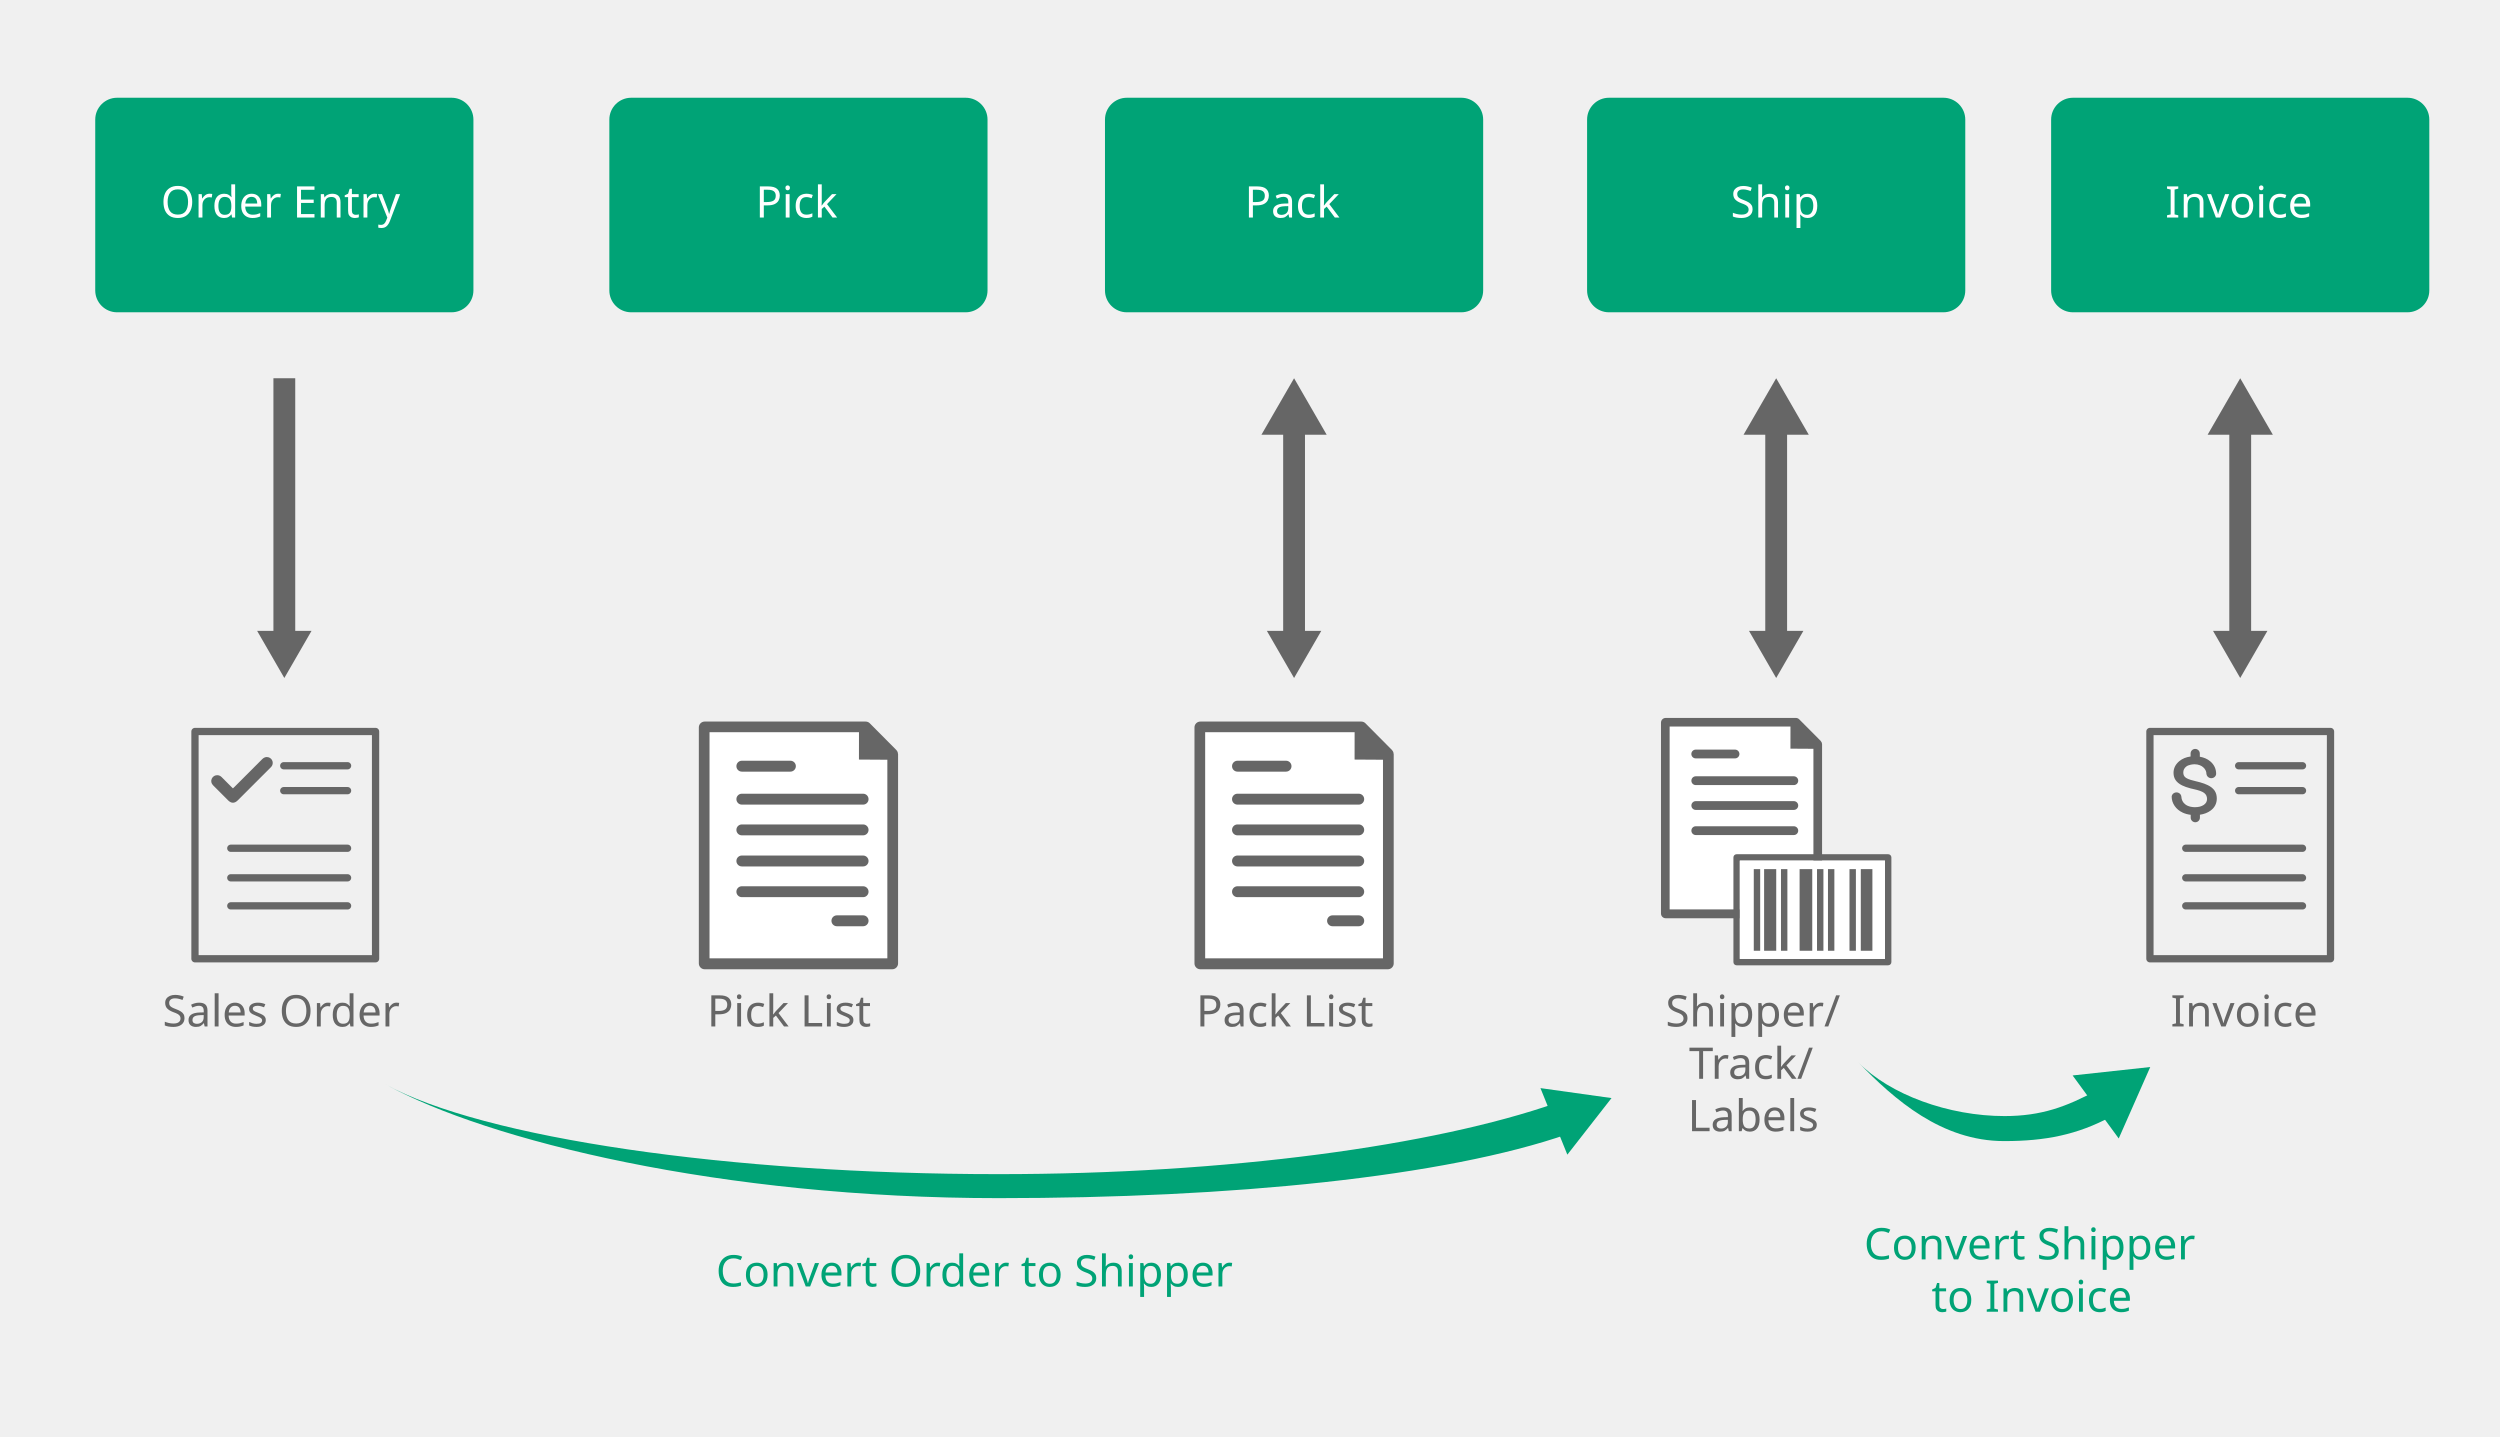
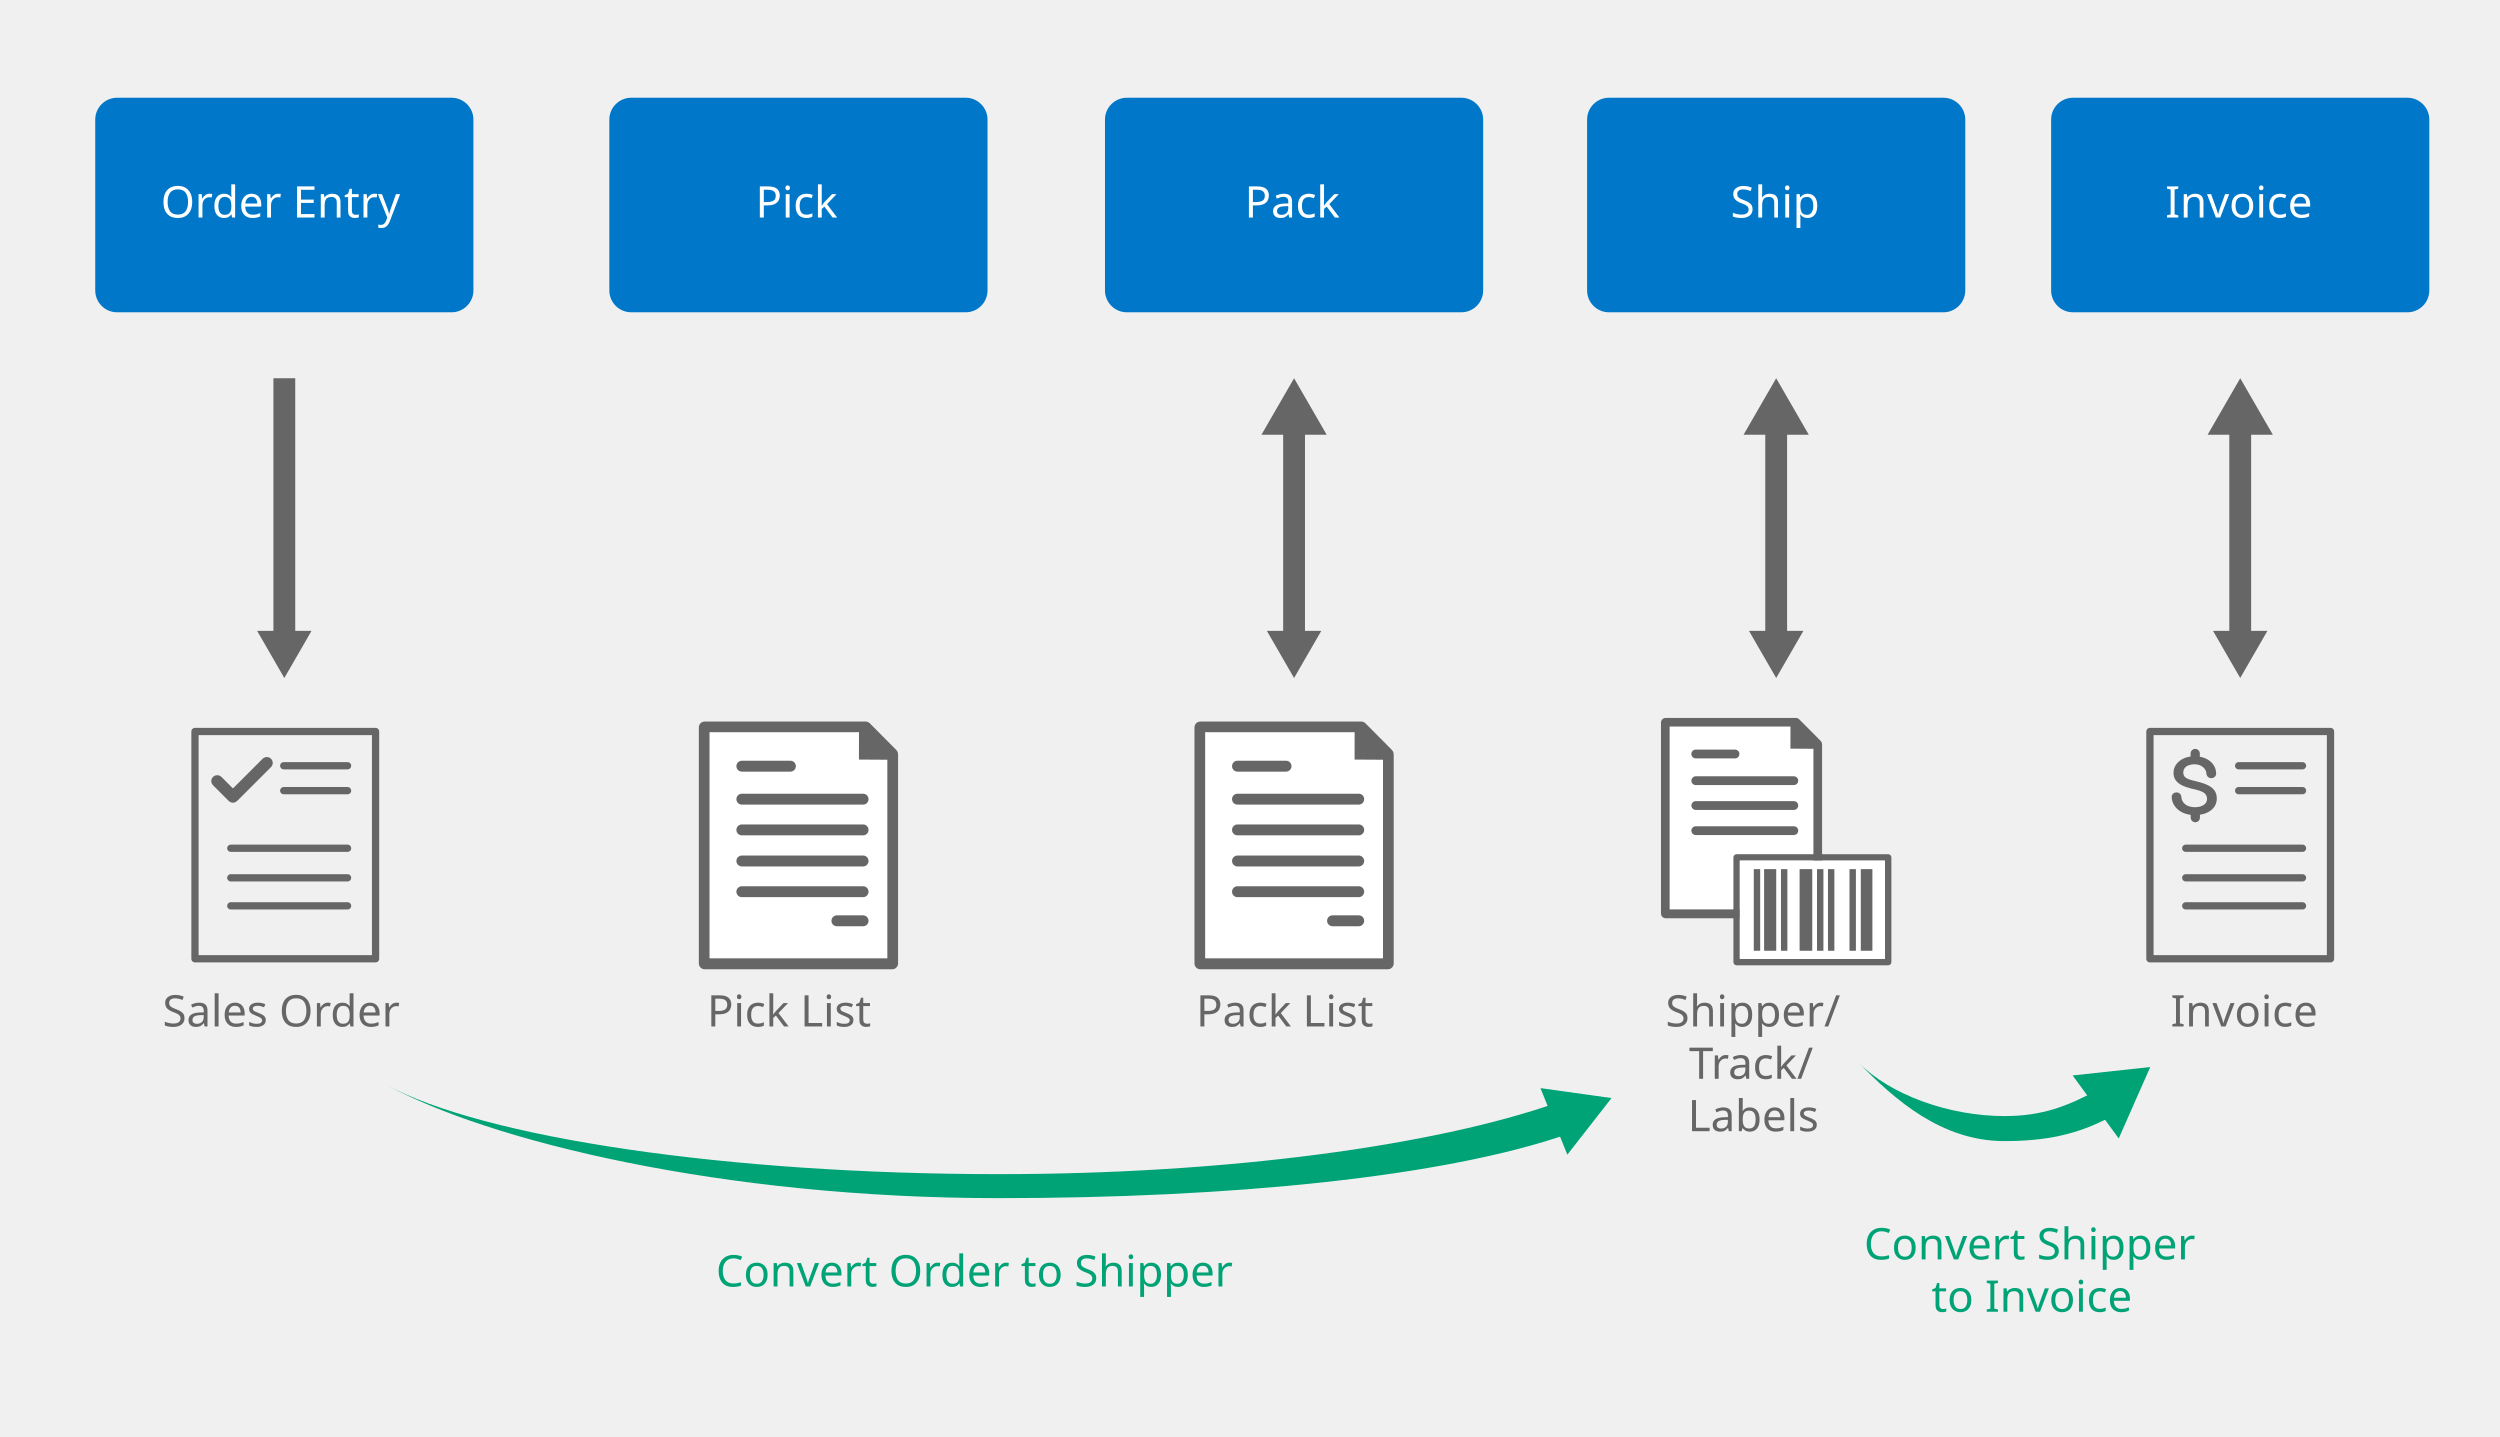
<svg xmlns="http://www.w3.org/2000/svg" xmlns:xlink="http://www.w3.org/1999/xlink" version="1.1" id="Layer_1" x="0px" y="0px" viewBox="0 0 687.5 395" style="enable-background:new 0 0 687.5 395;" xml:space="preserve">
  <style type="text/css">
	.st0{fill:none;stroke:#666666;stroke-width:6;stroke-miterlimit:10;}
	.st1{fill:#666666;}
	.st2{fill:#00A376;}
	.st3{font-family:'OpenSans-Semibold';}
	.st4{font-size:12px;}
	.st5{fill:#FFFFFF;}
	.st6{fill:none;stroke:#666666;stroke-width:2;stroke-linecap:round;stroke-linejoin:round;stroke-miterlimit:10;}
+ 	.st7{fill:#0077C8;}
	
	.kw_fade{opacity:1;}
	.kw_fade:hover{opacity:0.7;}

	
	@font-face {
		font-family: 'OpenSans';
		font-style: normal;
		font-weight: 400;
		font-display: swap;
		src: local('Open Sans'), local('OpenSans'), url(https://fonts.gstatic.com/s/opensans/v17/mem8YaGs126MiZpBA-UFVZ0b.woff2) format('woff2');
		unicode-range: U+0000-00FF, U+0131, U+0152-0153, U+02BB-02BC, U+02C6, U+02DA, U+02DC, U+2000-206F, U+2074, U+20AC, U+2122, U+2191, U+2193, U+2212, U+2215, U+FEFF, U+FFFD;
	}

	@font-face {
		font-family: 'OpenSans-Italic';
		font-style: italic;
		font-weight: 400;
		font-display: swap;
		src: local('Open Sans Italic'), local('OpenSans-Italic'), url(https://fonts.gstatic.com/s/opensans/v17/mem8YaGs126MiZpBA-UFVZ0b.woff2) format('woff2');
		unicode-range: U+0000-00FF, U+0131, U+0152-0153, U+02BB-02BC, U+02C6, U+02DA, U+02DC, U+2000-206F, U+2074, U+20AC, U+2122, U+2191, U+2193, U+2212, U+2215, U+FEFF, U+FFFD;
	}

	@font-face {
		font-family: 'OpenSans-SemiBold';
		font-style: normal;
		font-weight: 600;
		font-display: swap;
		src: local('Open Sans SemiBold'), local('OpenSans-SemiBold'), url(https://fonts.gstatic.com/s/opensans/v17/mem5YaGs126MiZpBA-UNirkOUuhp.woff2) format('woff2');
		unicode-range: U+0000-00FF, U+0131, U+0152-0153, U+02BB-02BC, U+02C6, U+02DA, U+02DC, U+2000-206F, U+2074, U+20AC, U+2122, U+2191, U+2193, U+2212, U+2215, U+FEFF, U+FFFD;
	}

	@font-face {
		font-family: 'OpenSans-SemiboldItalic';
		font-style: italic;
		font-weight: 600;
		font-display: swap;
		src: local('Open Sans SemiBold Italic'), local('OpenSans-SemiBoldItalic'), url(https://fonts.gstatic.com/s/opensans/v17/memnYaGs126MiZpBA-UFUKXGUdhrIqM.woff2) format('woff2');
		unicode-range: U+0000-00FF, U+0131, U+0152-0153, U+02BB-02BC, U+02C6, U+02DA, U+02DC, U+2000-206F, U+2074, U+20AC, U+2122, U+2191, U+2193, U+2212, U+2215, U+FEFF, U+FFFD;
	}

	@font-face {
		font-family: 'OpenSans-Bold';
		font-style: normal;
		font-weight: 700;
		font-display: swap;
		src: local('Open Sans Bold'), local('OpenSans-Bold'), url(https://fonts.gstatic.com/s/opensans/v17/mem5YaGs126MiZpBA-UN7rgOUuhp.woff2) format('woff2');
		unicode-range: U+0000-00FF, U+0131, U+0152-0153, U+02BB-02BC, U+02C6, U+02DA, U+02DC, U+2000-206F, U+2074, U+20AC, U+2122, U+2191, U+2193, U+2212, U+2215, U+FEFF, U+FFFD;
	}

	@font-face {
		font-family: 'OpenSans-BoldItalic';
		font-style: italic;
		font-weight: 700;
		font-display: swap;
		src: local('Open Sans Bold Italic'), local('OpenSans-BoldItalic'), url(https://fonts.gstatic.com/s/opensans/v17/memnYaGs126MiZpBA-UFUKWiUNhrIqM.woff2) format('woff2');
		unicode-range: U+0000-00FF, U+0131, U+0152-0153, U+02BB-02BC, U+02C6, U+02DA, U+02DC, U+2000-206F, U+2074, U+20AC, U+2122, U+2191, U+2193, U+2212, U+2215, U+FEFF, U+FFFD;
	}

	@font-face {
		font-family: 'OpenSans-Extrabold';
		font-style: normal;
		font-weight: 800;
		font-display: swap;
		src: local('Open Sans ExtraBold'), local('OpenSans-Extrabold'), url(https://fonts.gstatic.com/s/opensans/v17/mem5YaGs126MiZpBA-UN8rsOUuhp.woff2) format('woff2');
		unicode-range: U+0000-00FF, U+0131, U+0152-0153, U+02BB-02BC, U+02C6, U+02DA, U+02DC, U+2000-206F, U+2074, U+20AC, U+2122, U+2191, U+2193, U+2212, U+2215, U+FEFF, U+FFFD;
	}

	@font-face {
		font-family: 'OpenSans-ExtraboldItalic';
		font-style: italic;
		font-weight: 800;
		font-display: swap;
		src: local('Open Sans ExtraBold Italic'), local('OpenSans-ExtraBoldItalic'), url(https://fonts.gstatic.com/s/opensans/v17/memnYaGs126MiZpBA-UFUKW-U9hrIqM.woff2) format('woff2');
		unicode-range: U+0000-00FF, U+0131, U+0152-0153, U+02BB-02BC, U+02C6, U+02DA, U+02DC, U+2000-206F, U+2074, U+20AC, U+2122, U+2191, U+2193, U+2212, U+2215, U+FEFF, U+FFFD;
	}
</style>
  <g id="arrows">
    <g>
      <g>
        <line class="st0" x1="78.19" y1="175.68" x2="78.19" y2="104.02" />
        <g>
          <polygon class="st1" points="85.67,173.49 78.19,186.45 70.71,173.49     " />
        </g>
      </g>
    </g>
    <g>
      <g>
        <line class="st0" x1="355.87" y1="175.68" x2="355.87" y2="116.94" />
        <g>
          <polygon class="st1" points="363.35,173.49 355.87,186.45 348.39,173.49     " />
        </g>
        <g>
          <polygon class="st1" points="364.84,119.56 355.87,104.02 346.89,119.56     " />
        </g>
      </g>
    </g>
    <g>
      <g>
        <line class="st0" x1="488.45" y1="175.68" x2="488.45" y2="116.94" />
        <g>
          <polygon class="st1" points="495.93,173.49 488.45,186.45 480.97,173.49     " />
        </g>
        <g>
          <polygon class="st1" points="497.42,119.56 488.45,104.02 479.47,119.56     " />
        </g>
      </g>
    </g>
    <g>
      <g>
        <line class="st0" x1="616.06" y1="175.68" x2="616.06" y2="116.94" />
        <g>
          <polygon class="st1" points="623.54,173.49 616.06,186.45 608.58,173.49     " />
        </g>
        <g>
          <polygon class="st1" points="625.04,119.56 616.06,104.02 607.09,119.56     " />
        </g>
      </g>
    </g>
  </g>
  <g id="converttoshipper">
    <text transform="matrix(1 0 0 1 196.8873 353.7841)" class="st2 st3 st4">Convert Order to Shipper</text>
    <g>
      <path class="st2" d="M274.62,329.49c-76.22,0-140.49-15.8-168.68-31.32l0,0c26.86,14.78,94.65,24.72,168.68,24.72    c63.32,0,119.82-7.89,153.16-19.5l3.48,8.44C397.25,323.67,338.63,329.49,274.62,329.49z" />
      <g>
        <polygon class="st2" points="423.62,299.23 443.17,301.97 431.02,317.53    " />
      </g>
    </g>
  </g>
  <g id="converttoinvoice">
    <text transform="matrix(1 0 0 1 512.6094 346.3358)">
      <tspan x="0" y="0" class="st2 st3 st4">Convert Shipper</tspan>
      <tspan x="18.55" y="14.4" class="st2 st3 st4">to Invoice</tspan>
    </text>
    <g>
      <path class="st2" d="M551.15,313.8c-17.23,0-30.16-11.39-40.17-21.71l0,0c8.68,8.95,24.94,14.83,40.27,14.83    c10.22,0,17.11-2.64,25.24-7l3.97,7.2C571.29,312.03,562.55,313.8,551.15,313.8z" />
      <g>
        <polygon class="st2" points="569.97,295.75 591.32,293.43 582.65,313.08    " />
      </g>
    </g>
  </g>
  <g id="oe">
    <g>
-       <path class="st2" d="M130.19,79.88c0,3.3-2.7,6-6,6h-92c-3.3,0-6-2.7-6-6v-47c0-3.3,2.7-6,6-6h92c3.3,0,6,2.7,6,6V79.88z" />
+       <path class="st7" d="M130.19,79.88c0,3.3-2.7,6-6,6h-92c-3.3,0-6-2.7-6-6v-47c0-3.3,2.7-6,6-6h92c3.3,0,6,2.7,6,6V79.88z" />
    </g>
    <text transform="matrix(1 0 0 1 44.2186 59.8252)" class="st5 st3 st4">Order Entry</text>
  </g>
  <g id="pick">
    <g>
-       <path class="st2" d="M271.57,79.88c0,3.3-2.7,6-6,6h-92c-3.3,0-6-2.7-6-6v-47c0-3.3,2.7-6,6-6h92c3.3,0,6,2.7,6,6V79.88z" />
+       <path class="st7" d="M271.57,79.88c0,3.3-2.7,6-6,6h-92c-3.3,0-6-2.7-6-6v-47c0-3.3,2.7-6,6-6h92c3.3,0,6,2.7,6,6V79.88z" />
    </g>
    <text transform="matrix(1 0 0 1 207.7995 59.8252)" class="st5 st3 st4">Pick</text>
  </g>
  <g id="pack">
    <g>
-       <path class="st2" d="M407.87,79.88c0,3.3-2.7,6-6,6h-92c-3.3,0-6-2.7-6-6v-47c0-3.3,2.7-6,6-6h92c3.3,0,6,2.7,6,6V79.88z" />
+       <path class="st7" d="M407.87,79.88c0,3.3-2.7,6-6,6h-92c-3.3,0-6-2.7-6-6v-47c0-3.3,2.7-6,6-6h92c3.3,0,6,2.7,6,6V79.88z" />
    </g>
    <text transform="matrix(1 0 0 1 342.2953 59.8252)" class="st5 st3 st4">Pack</text>
  </g>
  <g id="picklist">
    <text transform="matrix(1 0 0 1 194.4595 282.2804)" class="st1 st3 st4">Pick List</text>
    <g>
      <g>
        <path class="st1" d="M246.94,207.3c-0.01-0.18-0.04-0.36-0.11-0.53c-0.07-0.17-0.18-0.32-0.3-0.46     c-0.02-0.02-0.02-0.04-0.04-0.06l0,0c0,0,0,0,0,0l-7.3-7.35c0,0,0,0,0,0c-0.15-0.15-0.32-0.27-0.52-0.35     c-0.2-0.08-0.41-0.12-0.62-0.12h-44.26c-0.89,0-1.61,0.72-1.61,1.61v64.9c0,0.89,0.72,1.61,1.61,1.61h51.57     c0.89,0,1.61-0.72,1.61-1.61v-57.55C246.95,207.35,246.94,207.33,246.94,207.3z" />
        <g>
          <polygon class="st5" points="244.02,263.55 195.12,263.55 195.12,201.36 236.22,201.36 236.21,208.88 244.02,208.93     " />
        </g>
      </g>
      <path class="st1" d="M237.35,238.27h-33.34c-0.83,0-1.5-0.67-1.5-1.5s0.67-1.5,1.5-1.5h33.34c0.83,0,1.5,0.67,1.5,1.5    S238.18,238.27,237.35,238.27z" />
      <path class="st1" d="M237.35,246.72h-33.34c-0.83,0-1.5-0.67-1.5-1.5s0.67-1.5,1.5-1.5h33.34c0.83,0,1.5,0.67,1.5,1.5    S238.18,246.72,237.35,246.72z" />
      <path class="st1" d="M237.35,221.27h-33.34c-0.83,0-1.5-0.67-1.5-1.5s0.67-1.5,1.5-1.5h33.34c0.83,0,1.5,0.67,1.5,1.5    S238.18,221.27,237.35,221.27z" />
      <path class="st1" d="M217.36,212.2h-13.35c-0.83,0-1.5-0.67-1.5-1.5s0.67-1.5,1.5-1.5h13.35c0.83,0,1.5,0.67,1.5,1.5    S218.18,212.2,217.36,212.2z" />
      <path class="st1" d="M237.35,229.72h-33.34c-0.83,0-1.5-0.67-1.5-1.5s0.67-1.5,1.5-1.5h33.34c0.83,0,1.5,0.67,1.5,1.5    S238.18,229.72,237.35,229.72z" />
      <path class="st1" d="M237.35,254.72h-7.2c-0.83,0-1.5-0.67-1.5-1.5s0.67-1.5,1.5-1.5h7.2c0.83,0,1.5,0.67,1.5,1.5    S238.18,254.72,237.35,254.72z" />
    </g>
  </g>
  <g id="invoiceprint">
    <g>
      <rect x="591.23" y="201.16" class="st6" width="49.66" height="62.5" />
      <line class="st6" x1="615.63" y1="210.58" x2="633.19" y2="210.58" />
      <line class="st6" x1="615.63" y1="217.43" x2="633.19" y2="217.43" />
      <line class="st6" x1="601.08" y1="233.27" x2="633.19" y2="233.27" />
      <line class="st6" x1="601.08" y1="241.4" x2="633.19" y2="241.4" />
      <line class="st6" x1="601.08" y1="249.11" x2="633.19" y2="249.11" />
      <path class="st1" d="M609.01,217.42c-0.4-0.58-1.01-1.08-1.84-1.49c-0.6-0.3-1.34-0.57-2.2-0.81c-0.33-0.09-0.67-0.18-1.04-0.26    c-0.59-0.13-1.08-0.27-1.51-0.4c-0.54-0.17-0.97-0.35-1.25-0.54c-0.51-0.33-0.77-0.81-0.77-1.46c0-0.68,0.27-1.24,0.82-1.66    c0.32-0.25,0.73-0.4,1.2-0.5c0.33-0.07,0.68-0.13,1.08-0.13c0.54,0,1.03,0.1,1.46,0.27c0.32,0.13,0.62,0.3,0.88,0.52    c0.62,0.53,0.93,1.16,0.93,1.89h0.01c0.07,0.64,0.63,1.15,1.33,1.15c0.71,0,1.27-0.51,1.33-1.15c0-1.42-0.55-2.59-1.65-3.51    c-0.78-0.65-1.73-1.05-2.84-1.24v-0.88c0-0.7-0.57-1.27-1.27-1.27s-1.27,0.57-1.27,1.27v0.82c-1.2,0.15-2.23,0.57-3.07,1.25    c-1.08,0.89-1.62,1.97-1.62,3.25c0,0.77,0.19,1.43,0.57,1.99c0.38,0.56,0.97,1.04,1.76,1.44c0.62,0.31,1.41,0.59,2.36,0.84    c0.27,0.07,0.56,0.14,0.86,0.2c0.66,0.14,1.22,0.3,1.69,0.46c0.49,0.18,0.88,0.36,1.16,0.57c0.54,0.4,0.82,0.96,0.82,1.68    c0,0.68-0.31,1.23-0.92,1.64c-0.3,0.2-0.65,0.35-1.05,0.46c-0.41,0.1-0.87,0.16-1.38,0.16c-0.43,0-0.81-0.05-1.17-0.13    c-0.57-0.12-1.07-0.33-1.48-0.66c-0.67-0.52-1.03-1.23-1.07-2.13c-0.07-0.64-0.63-1.15-1.33-1.15s-1.27,0.51-1.33,1.15    c0,0.92,0.27,1.78,0.82,2.58c0.54,0.79,1.3,1.41,2.26,1.85c0.65,0.3,1.37,0.49,2.15,0.58v0.78c0,0.7,0.57,1.27,1.27,1.27    s1.27-0.57,1.27-1.27v-0.8c1.16-0.17,2.15-0.55,2.97-1.16c1.12-0.84,1.67-1.96,1.67-3.35C609.61,218.71,609.41,218,609.01,217.42z    " />
    </g>
    <text transform="matrix(1 0 0 1 596.9173 282.2804)" class="st1 st3 st4">Invoice</text>
  </g>
  <g id="packlist">
    <text transform="matrix(1 0 0 1 328.9553 282.2804)" class="st1 st3 st4">Pack List</text>
    <g>
      <g>
        <path class="st1" d="M383.24,207.3c-0.01-0.18-0.04-0.36-0.11-0.53c-0.07-0.17-0.18-0.32-0.3-0.46     c-0.02-0.02-0.02-0.04-0.04-0.06l0,0c0,0,0,0,0,0l-7.3-7.35c0,0,0,0,0,0c-0.15-0.15-0.32-0.27-0.52-0.35     c-0.2-0.08-0.41-0.12-0.62-0.12h-44.26c-0.89,0-1.61,0.72-1.61,1.61v64.9c0,0.89,0.72,1.61,1.61,1.61h51.57     c0.89,0,1.61-0.72,1.61-1.61v-57.55C383.26,207.35,383.24,207.33,383.24,207.3z" />
        <g>
          <polygon class="st5" points="380.32,263.55 331.42,263.55 331.42,201.36 372.52,201.36 372.51,208.88 380.32,208.93     " />
        </g>
      </g>
      <path class="st1" d="M373.65,238.27h-33.34c-0.83,0-1.5-0.67-1.5-1.5s0.67-1.5,1.5-1.5h33.34c0.83,0,1.5,0.67,1.5,1.5    S374.48,238.27,373.65,238.27z" />
      <path class="st1" d="M373.65,246.72h-33.34c-0.83,0-1.5-0.67-1.5-1.5s0.67-1.5,1.5-1.5h33.34c0.83,0,1.5,0.67,1.5,1.5    S374.48,246.72,373.65,246.72z" />
      <path class="st1" d="M373.65,221.27h-33.34c-0.83,0-1.5-0.67-1.5-1.5s0.67-1.5,1.5-1.5h33.34c0.83,0,1.5,0.67,1.5,1.5    S374.48,221.27,373.65,221.27z" />
      <path class="st1" d="M353.66,212.2h-13.35c-0.83,0-1.5-0.67-1.5-1.5s0.67-1.5,1.5-1.5h13.35c0.83,0,1.5,0.67,1.5,1.5    S354.49,212.2,353.66,212.2z" />
      <path class="st1" d="M373.65,229.72h-33.34c-0.83,0-1.5-0.67-1.5-1.5s0.67-1.5,1.5-1.5h33.34c0.83,0,1.5,0.67,1.5,1.5    S374.48,229.72,373.65,229.72z" />
      <path class="st1" d="M373.65,254.72h-7.2c-0.83,0-1.5-0.67-1.5-1.5s0.67-1.5,1.5-1.5h7.2c0.83,0,1.5,0.67,1.5,1.5    S374.48,254.72,373.65,254.72z" />
    </g>
  </g>
  <g id="shipper">
    <g>
      <g>
        <path class="st1" d="M501.05,204.6c-0.01-0.14-0.03-0.29-0.09-0.43c-0.06-0.14-0.15-0.26-0.24-0.37     c-0.01-0.02-0.02-0.04-0.03-0.05l0,0c0,0,0,0,0,0l-5.91-5.94c0,0,0,0,0,0c-0.12-0.12-0.26-0.22-0.42-0.28     c-0.16-0.07-0.33-0.1-0.5-0.1h-35.79c-0.72,0-1.3,0.58-1.3,1.3v52.49c0,0.72,0.58,1.3,1.3,1.3h41.7c0.72,0,1.3-0.58,1.3-1.3     v-46.54C501.07,204.64,501.05,204.62,501.05,204.6z" />
        <g>
          <polygon class="st5" points="498.69,250.08 459.15,250.08 459.15,199.79 492.38,199.79 492.37,205.88 498.69,205.92     " />
        </g>
      </g>
      <path class="st1" d="M493.3,229.64h-26.96c-0.67,0-1.21-0.54-1.21-1.21c0-0.67,0.54-1.21,1.21-1.21h26.96    c0.67,0,1.21,0.54,1.21,1.21C494.51,229.1,493.97,229.64,493.3,229.64z" />
      <path class="st1" d="M493.3,215.9h-26.96c-0.67,0-1.21-0.54-1.21-1.21s0.54-1.21,1.21-1.21h26.96c0.67,0,1.21,0.54,1.21,1.21    S493.97,215.9,493.3,215.9z" />
      <path class="st1" d="M477.13,208.56h-10.8c-0.67,0-1.21-0.54-1.21-1.21c0-0.67,0.54-1.21,1.21-1.21h10.8    c0.67,0,1.21,0.54,1.21,1.21C478.34,208.02,477.8,208.56,477.13,208.56z" />
      <path class="st1" d="M493.3,222.73h-26.96c-0.67,0-1.21-0.54-1.21-1.21s0.54-1.21,1.21-1.21h26.96c0.67,0,1.21,0.54,1.21,1.21    S493.97,222.73,493.3,222.73z" />
    </g>
    <text transform="matrix(1 0 0 1 458.0312 282.2804)">
      <tspan x="0" y="0" class="st1 st3 st4">Shipper/</tspan>
      <tspan x="6.44" y="14.4" class="st1 st3 st4">Track/</tspan>
      <tspan x="6.12" y="28.8" class="st1 st3 st4">Labels</tspan>
    </text>
    <g>
      <path class="st1" d="M519.25,265.46h-41.68c-0.49,0-0.88-0.39-0.88-0.88v-28.79c0-0.49,0.39-0.88,0.88-0.88h41.68    c0.49,0,0.88,0.39,0.88,0.88v28.79C520.13,265.07,519.73,265.46,519.25,265.46z M478.45,263.7h39.92v-27.04h-39.92V263.7z" />
      <g>
        <rect x="478.45" y="236.67" class="st5" width="39.92" height="27.04" />
      </g>
      <rect x="482.29" y="239.01" class="st1" width="1.76" height="22.45" />
      <rect x="489.77" y="239.01" class="st1" width="1.76" height="22.45" />
      <rect x="485.13" y="239.01" class="st1" width="3.33" height="22.45" />
      <rect x="499.68" y="239.01" class="st1" width="1.76" height="22.45" />
      <rect x="502.69" y="239.01" class="st1" width="1.76" height="22.45" />
      <rect x="508.61" y="239.01" class="st1" width="1.76" height="22.45" />
      <rect x="494.89" y="239.01" class="st1" width="3.48" height="22.45" />
      <rect x="511.72" y="239.01" class="st1" width="3.19" height="22.45" />
    </g>
  </g>
  <g id="so">
    <text transform="matrix(1 0 0 1 44.7079 282.2804)" class="st1 st3 st4">Sales Order</text>
    <g>
      <rect x="53.62" y="201.16" class="st6" width="49.66" height="62.5" />
      <line class="st6" x1="78.03" y1="210.58" x2="95.58" y2="210.58" />
      <line class="st6" x1="78.03" y1="217.43" x2="95.58" y2="217.43" />
      <line class="st6" x1="63.47" y1="233.27" x2="95.58" y2="233.27" />
      <line class="st6" x1="63.47" y1="241.4" x2="95.58" y2="241.4" />
      <line class="st6" x1="63.47" y1="249.11" x2="95.58" y2="249.11" />
    </g>
    <path class="st1" d="M64.06,216.8c0.17-0.16,0.33-0.31,0.48-0.46c2.52-2.52,5.04-5.04,7.56-7.57c0.49-0.49,1.05-0.71,1.73-0.52   c1.14,0.33,1.55,1.7,0.79,2.6c-0.06,0.08-0.14,0.15-0.21,0.22c-3.01,3.01-6.01,6.01-9.02,9.02c-0.89,0.89-1.79,0.88-2.68-0.01   c-1.37-1.37-2.75-2.74-4.11-4.12c-0.53-0.53-0.65-1.21-0.35-1.85c0.28-0.61,0.93-0.99,1.61-0.93c0.45,0.03,0.82,0.24,1.13,0.56   c0.91,0.92,1.83,1.83,2.74,2.75C63.83,216.59,63.93,216.69,64.06,216.8z" />
  </g>
  <g id="ship">
    <g>
-       <path class="st2" d="M540.45,79.88c0,3.3-2.7,6-6,6h-92c-3.3,0-6-2.7-6-6v-47c0-3.3,2.7-6,6-6h92c3.3,0,6,2.7,6,6V79.88z" />
+       <path class="st7" d="M540.45,79.88c0,3.3-2.7,6-6,6h-92c-3.3,0-6-2.7-6-6v-47c0-3.3,2.7-6,6-6h92c3.3,0,6,2.7,6,6V79.88z" />
    </g>
    <text transform="matrix(1 0 0 1 475.9292 59.8252)" class="st5 st3 st4">Ship</text>
  </g>
  <a id="invoice" class="kw_fade" xlink:href="https://www.intacct.com/ia/docs/en_US/help_action/Accounts_Receivable/Invoices/Tasks/create-invoice.htm" target="_blank">
    <g>
      <g>
-         <path class="st2" d="M668.06,79.88c0,3.3-2.7,6-6,6h-92c-3.3,0-6-2.7-6-6v-47c0-3.3,2.7-6,6-6h92c3.3,0,6,2.7,6,6V79.88z" />
+         <path class="st7" d="M668.06,79.88c0,3.3-2.7,6-6,6h-92c-3.3,0-6-2.7-6-6v-47c0-3.3,2.7-6,6-6h92c3.3,0,6,2.7,6,6V79.88z" />
      </g>
      <text transform="matrix(1 0 0 1 595.4457 59.8252)" class="st5 st3 st4">Invoice</text>
    </g>
  </a>
</svg>
